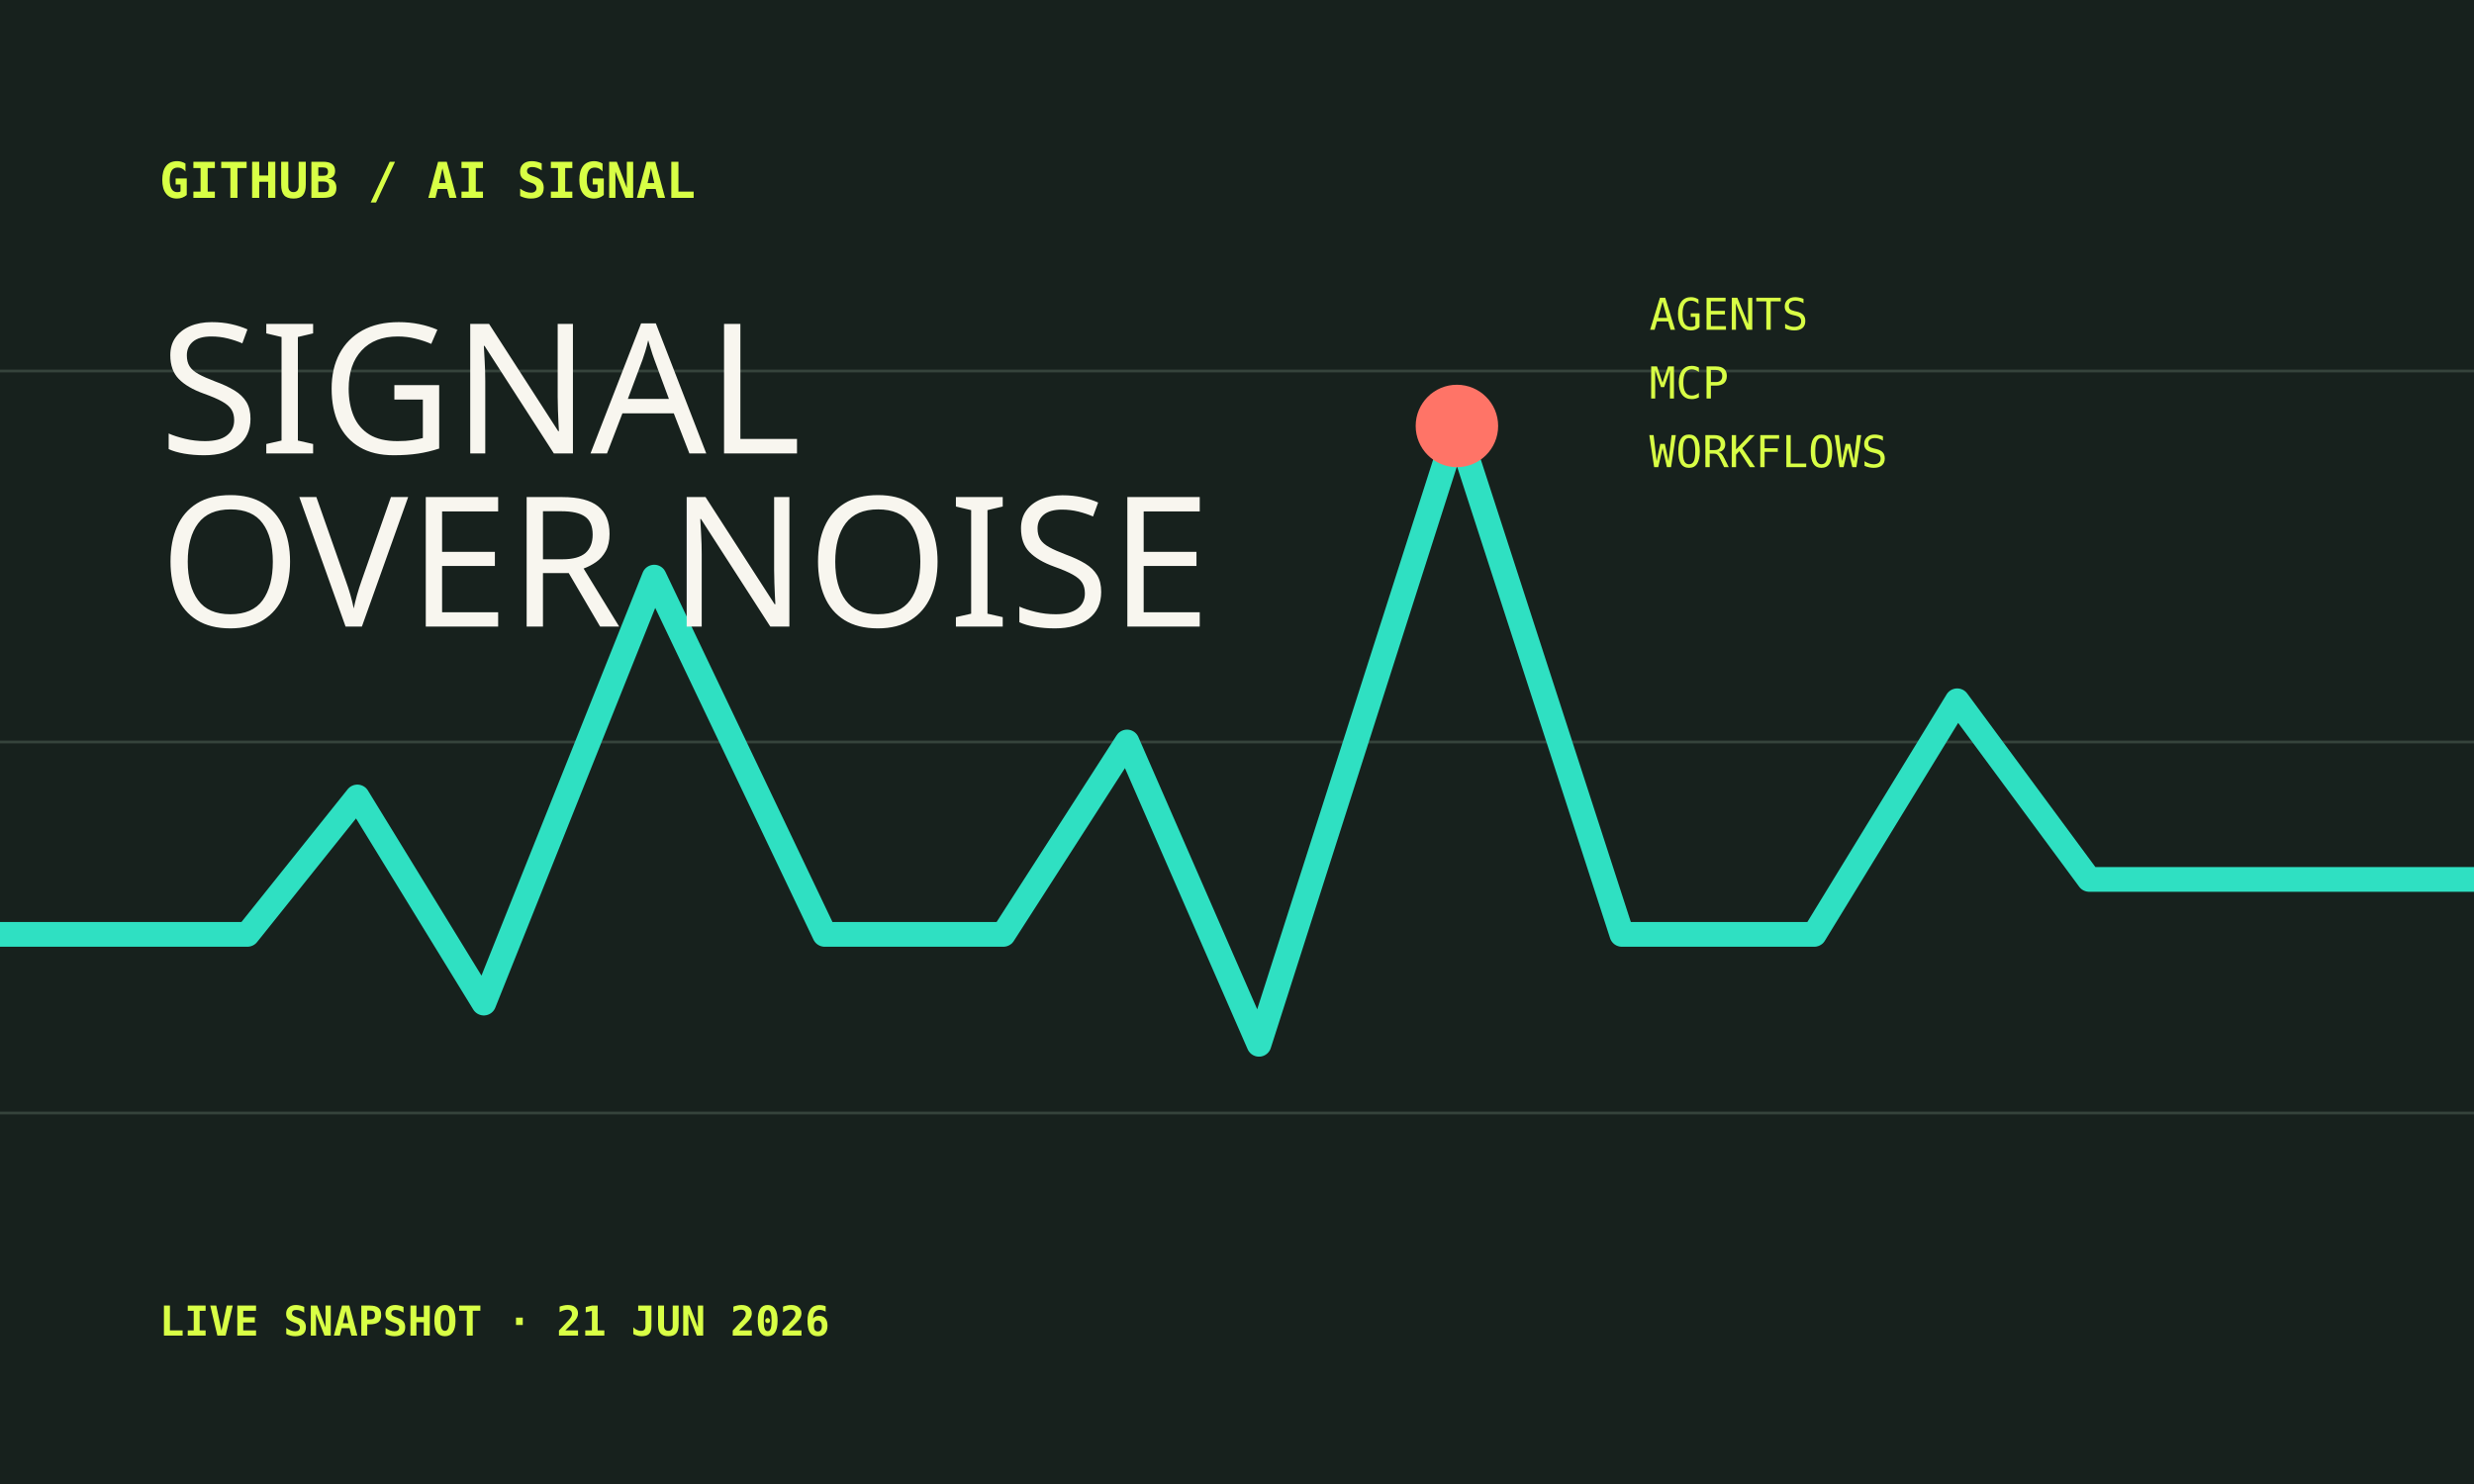
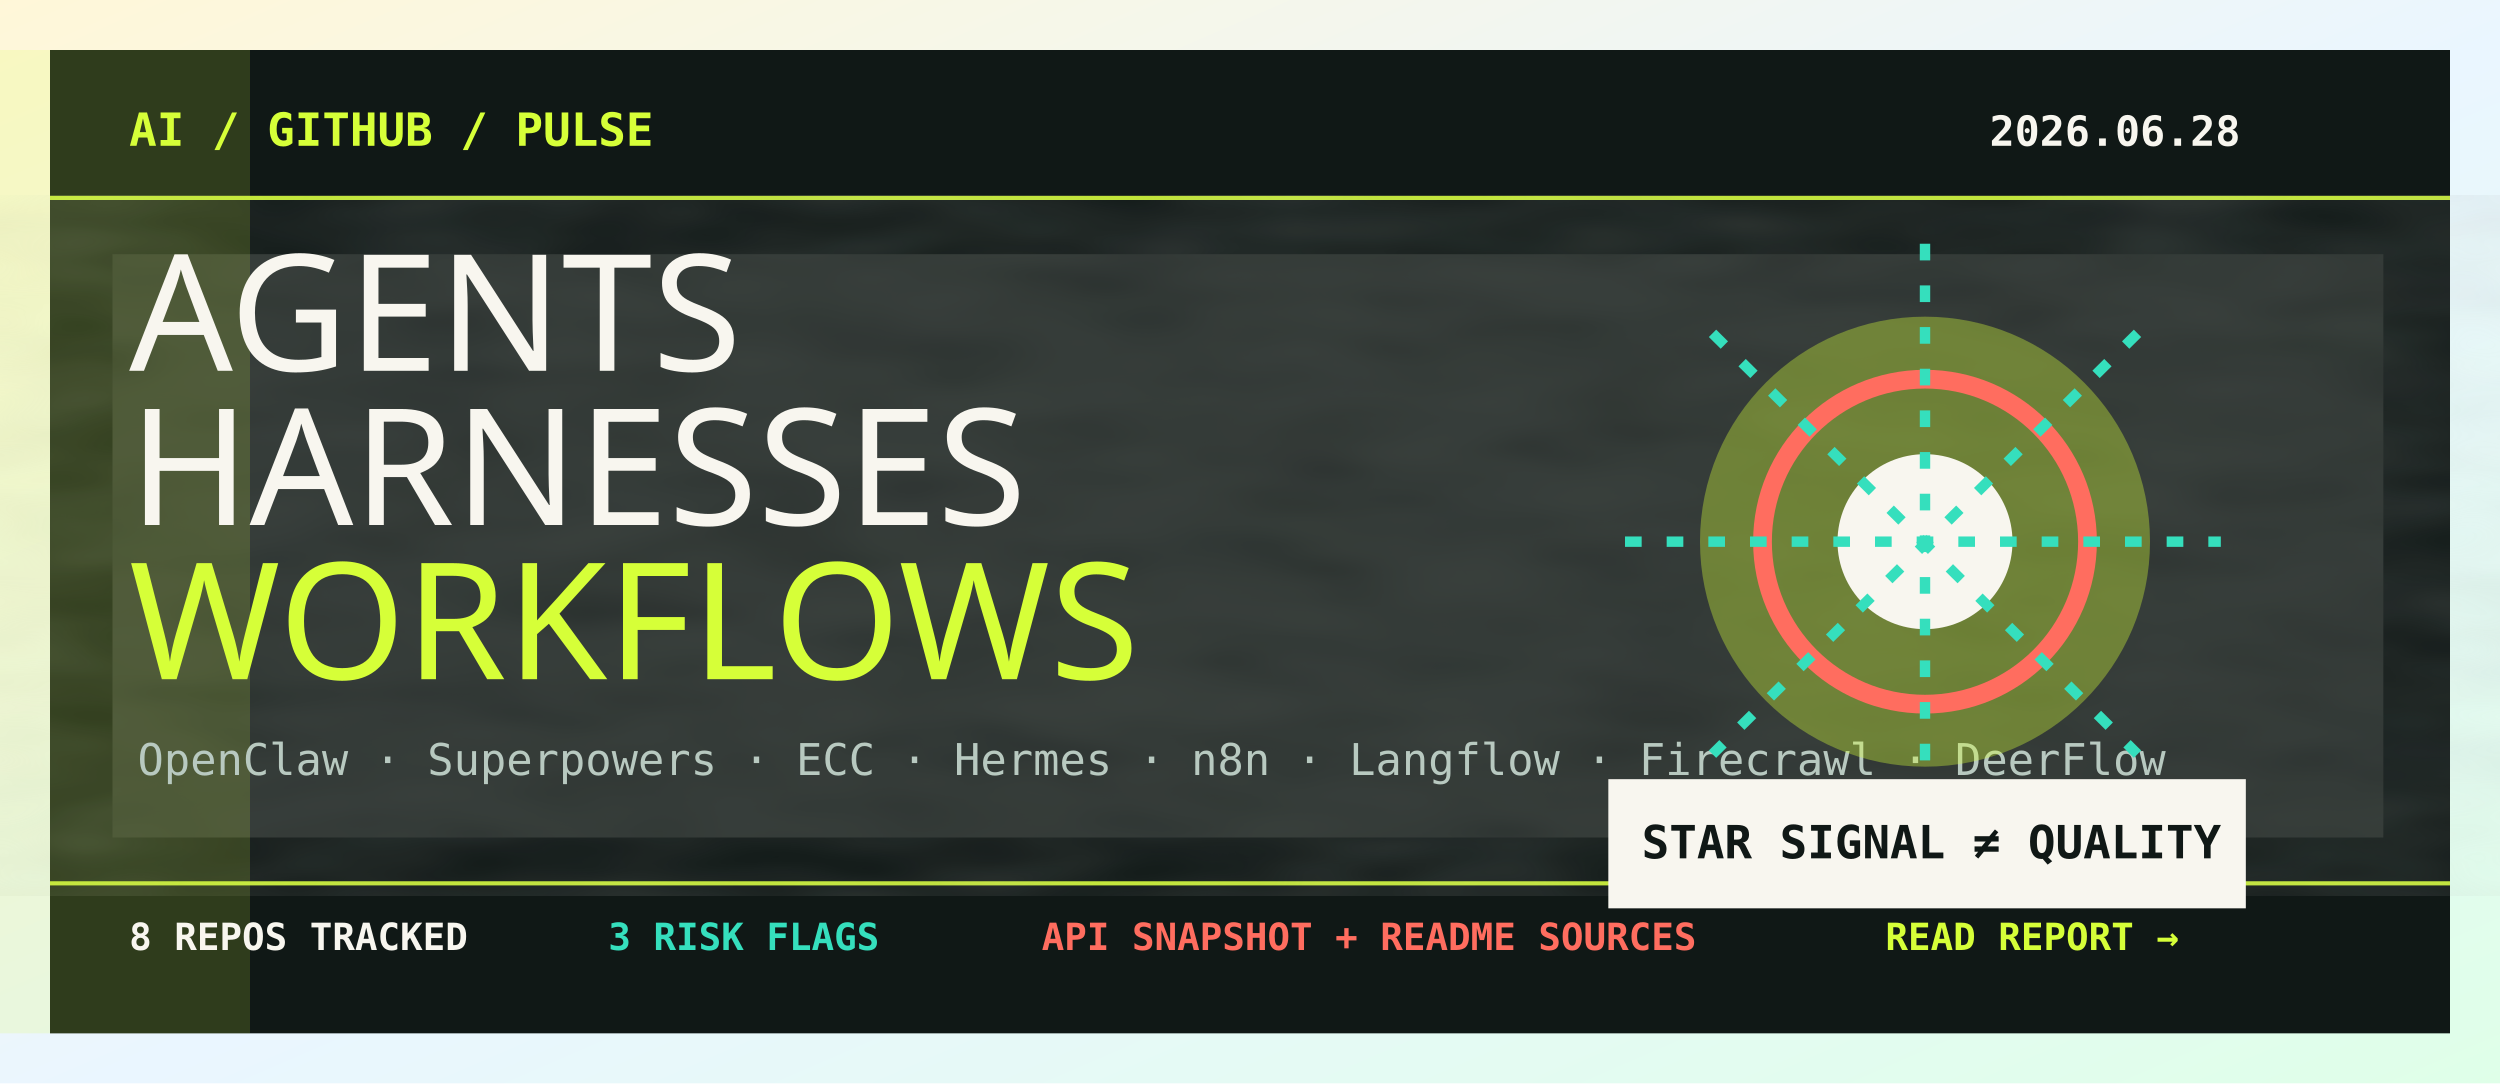
- <svg xmlns="http://www.w3.org/2000/svg" viewBox="0 0 900 540" role="img" aria-labelledby="title desc">
-   <rect width="900" height="540" fill="#17211d" />
-   <path d="M0 405H900M0 270H900M0 135H900" stroke="#35433b" stroke-width="1" />
-   <g fill="#d8ff45" font-family="monospace" font-weight="700">
-     <text x="58" y="72" font-size="18">GITHUB / AI SIGNAL</text>
-     <text x="58" y="486" font-size="15">LIVE SNAPSHOT · 21 JUN 2026</text>
+ <svg xmlns="http://www.w3.org/2000/svg" width="1200" height="520" viewBox="0 0 1200 520" role="img" aria-labelledby="title desc">
+   <defs>
+     <linearGradient id="paper" x1="0" x2="1" y1="0" y2="1">
+       <stop offset="0" stop-color="#fff7d8" />
+       <stop offset="0.52" stop-color="#eaf6ff" />
+       <stop offset="1" stop-color="#dfffe8" />
+     </linearGradient>
+     <filter id="rough">
+       <feTurbulence type="fractalNoise" baseFrequency=".012 .04" numOctaves="2" seed="28" />
+       <feColorMatrix type="saturate" values=".1" />
+       <feBlend in="SourceGraphic" mode="multiply" />
+     </filter>
+     <style>
+       .mono{font-family:Consolas,'Cascadia Mono',monospace}
+       .display{font-family:Impact,'Arial Black',sans-serif}
+       .scan{animation:scan 4s linear infinite}
+       .pulse{animation:pulse 2.6s ease-in-out infinite}
+       .float{animation:float 5s ease-in-out infinite}
+       .dash{stroke-dasharray:8 12;animation:dash 12s linear infinite}
+       @keyframes scan{from{transform:translateX(-260px)}to{transform:translateX(1180px)}}
+       @keyframes pulse{0%,100%{opacity:.35;transform:scale(.96)}50%{opacity:1;transform:scale(1.04)}}
+       @keyframes float{0%,100%{transform:translateY(0)}50%{transform:translateY(-12px)}}
+       @keyframes dash{to{stroke-dashoffset:-220}}
+     </style>
+   </defs>
+   <rect width="1200" height="520" fill="url(#paper)" />
+   <rect x="24" y="24" width="1152" height="472" rx="0" fill="#101816" />
+   <path d="M24 95H1176M24 424H1176" stroke="#d6ff38" stroke-width="2" opacity=".9" />
+   <g filter="url(#rough)" opacity=".18">
+     <rect x="54" y="122" width="1090" height="280" fill="#f8f6ef" />
  </g>
-   <path d="M0 340 L90 340 L130 290 L176 365 L238 210 L300 340 L365 340 L410 270 L458 380 L530 155 L590 340 L660 340 L712 255 L760 320 L900 320" fill="none" stroke="#2fe0c2" stroke-width="9" stroke-linejoin="round" stroke-linecap="round">
-     <animate attributeName="stroke-dasharray" values="0 1500;1500 0;1500 0" dur="4s" repeatCount="indefinite" />
-   </path>
-   <circle cx="530" cy="155" r="15" fill="#ff7467">
-     <animate attributeName="r" values="11;22;11" dur="1.2s" repeatCount="indefinite" />
-   </circle>
-   <g fill="#f8f6ef" font-family="Impact, sans-serif">
-     <text x="58" y="165" font-size="66">SIGNAL</text>
-     <text x="58" y="228" font-size="66">OVER NOISE</text>
+   <g class="scan">
+     <rect x="0" y="24" width="120" height="472" fill="#d6ff38" opacity=".16" />
  </g>
-   <g fill="#d8ff45" font-family="monospace" font-size="16">
-     <text x="600" y="120">AGENTS</text>
-     <text x="600" y="145">MCP</text>
-     <text x="600" y="170">WORKFLOWS</text>
+   <text x="62" y="70" class="mono" font-size="22" font-weight="800" fill="#d6ff38">AI / GITHUB / PULSE</text>
+   <text x="955" y="70" class="mono" font-size="20" font-weight="800" fill="#f8f6ef">2026.06.28</text>
+   <text x="62" y="178" class="display" font-size="78" fill="#f8f6ef" letter-spacing="0">AGENTS</text>
+   <text x="62" y="252" class="display" font-size="78" fill="#f8f6ef" letter-spacing="0">HARNESSES</text>
+   <text x="62" y="326" class="display" font-size="78" fill="#d6ff38" letter-spacing="0">WORKFLOWS</text>
+   <text x="66" y="372" class="mono" font-size="21" fill="#b8c9c0">OpenClaw · Superpowers · ECC · Hermes · n8n · Langflow · Firecrawl · DeerFlow</text>
+   <g transform="translate(760 142)">
+     <circle class="pulse" cx="164" cy="118" r="108" fill="#d6ff38" opacity=".36" />
+     <circle cx="164" cy="118" r="78" fill="none" stroke="#ff6d5f" stroke-width="9" />
+     <circle cx="164" cy="118" r="42" fill="#f8f6ef" />
+     <path class="dash" d="M20 118H306M164 -25V260M62 18L266 220M266 18L62 220" stroke="#35dfbd" stroke-width="5" fill="none" />
+     <g class="float">
+       <rect x="12" y="232" width="306" height="62" fill="#f8f6ef" />
+       <text x="28" y="270" class="mono" font-size="22" font-weight="800" fill="#101816">STAR SIGNAL ≠ QUALITY</text>
+     </g>
+   </g>
+   <g class="mono" font-size="18" font-weight="800">
+     <text x="62" y="456" fill="#f8f6ef">8 REPOS TRACKED</text>
+     <text x="292" y="456" fill="#35dfbd">3 RISK FLAGS</text>
+     <text x="500" y="456" fill="#ff6d5f">API SNAPSHOT + README SOURCES</text>
+     <text x="905" y="456" fill="#d6ff38">READ REPORT →</text>
  </g>
</svg>
